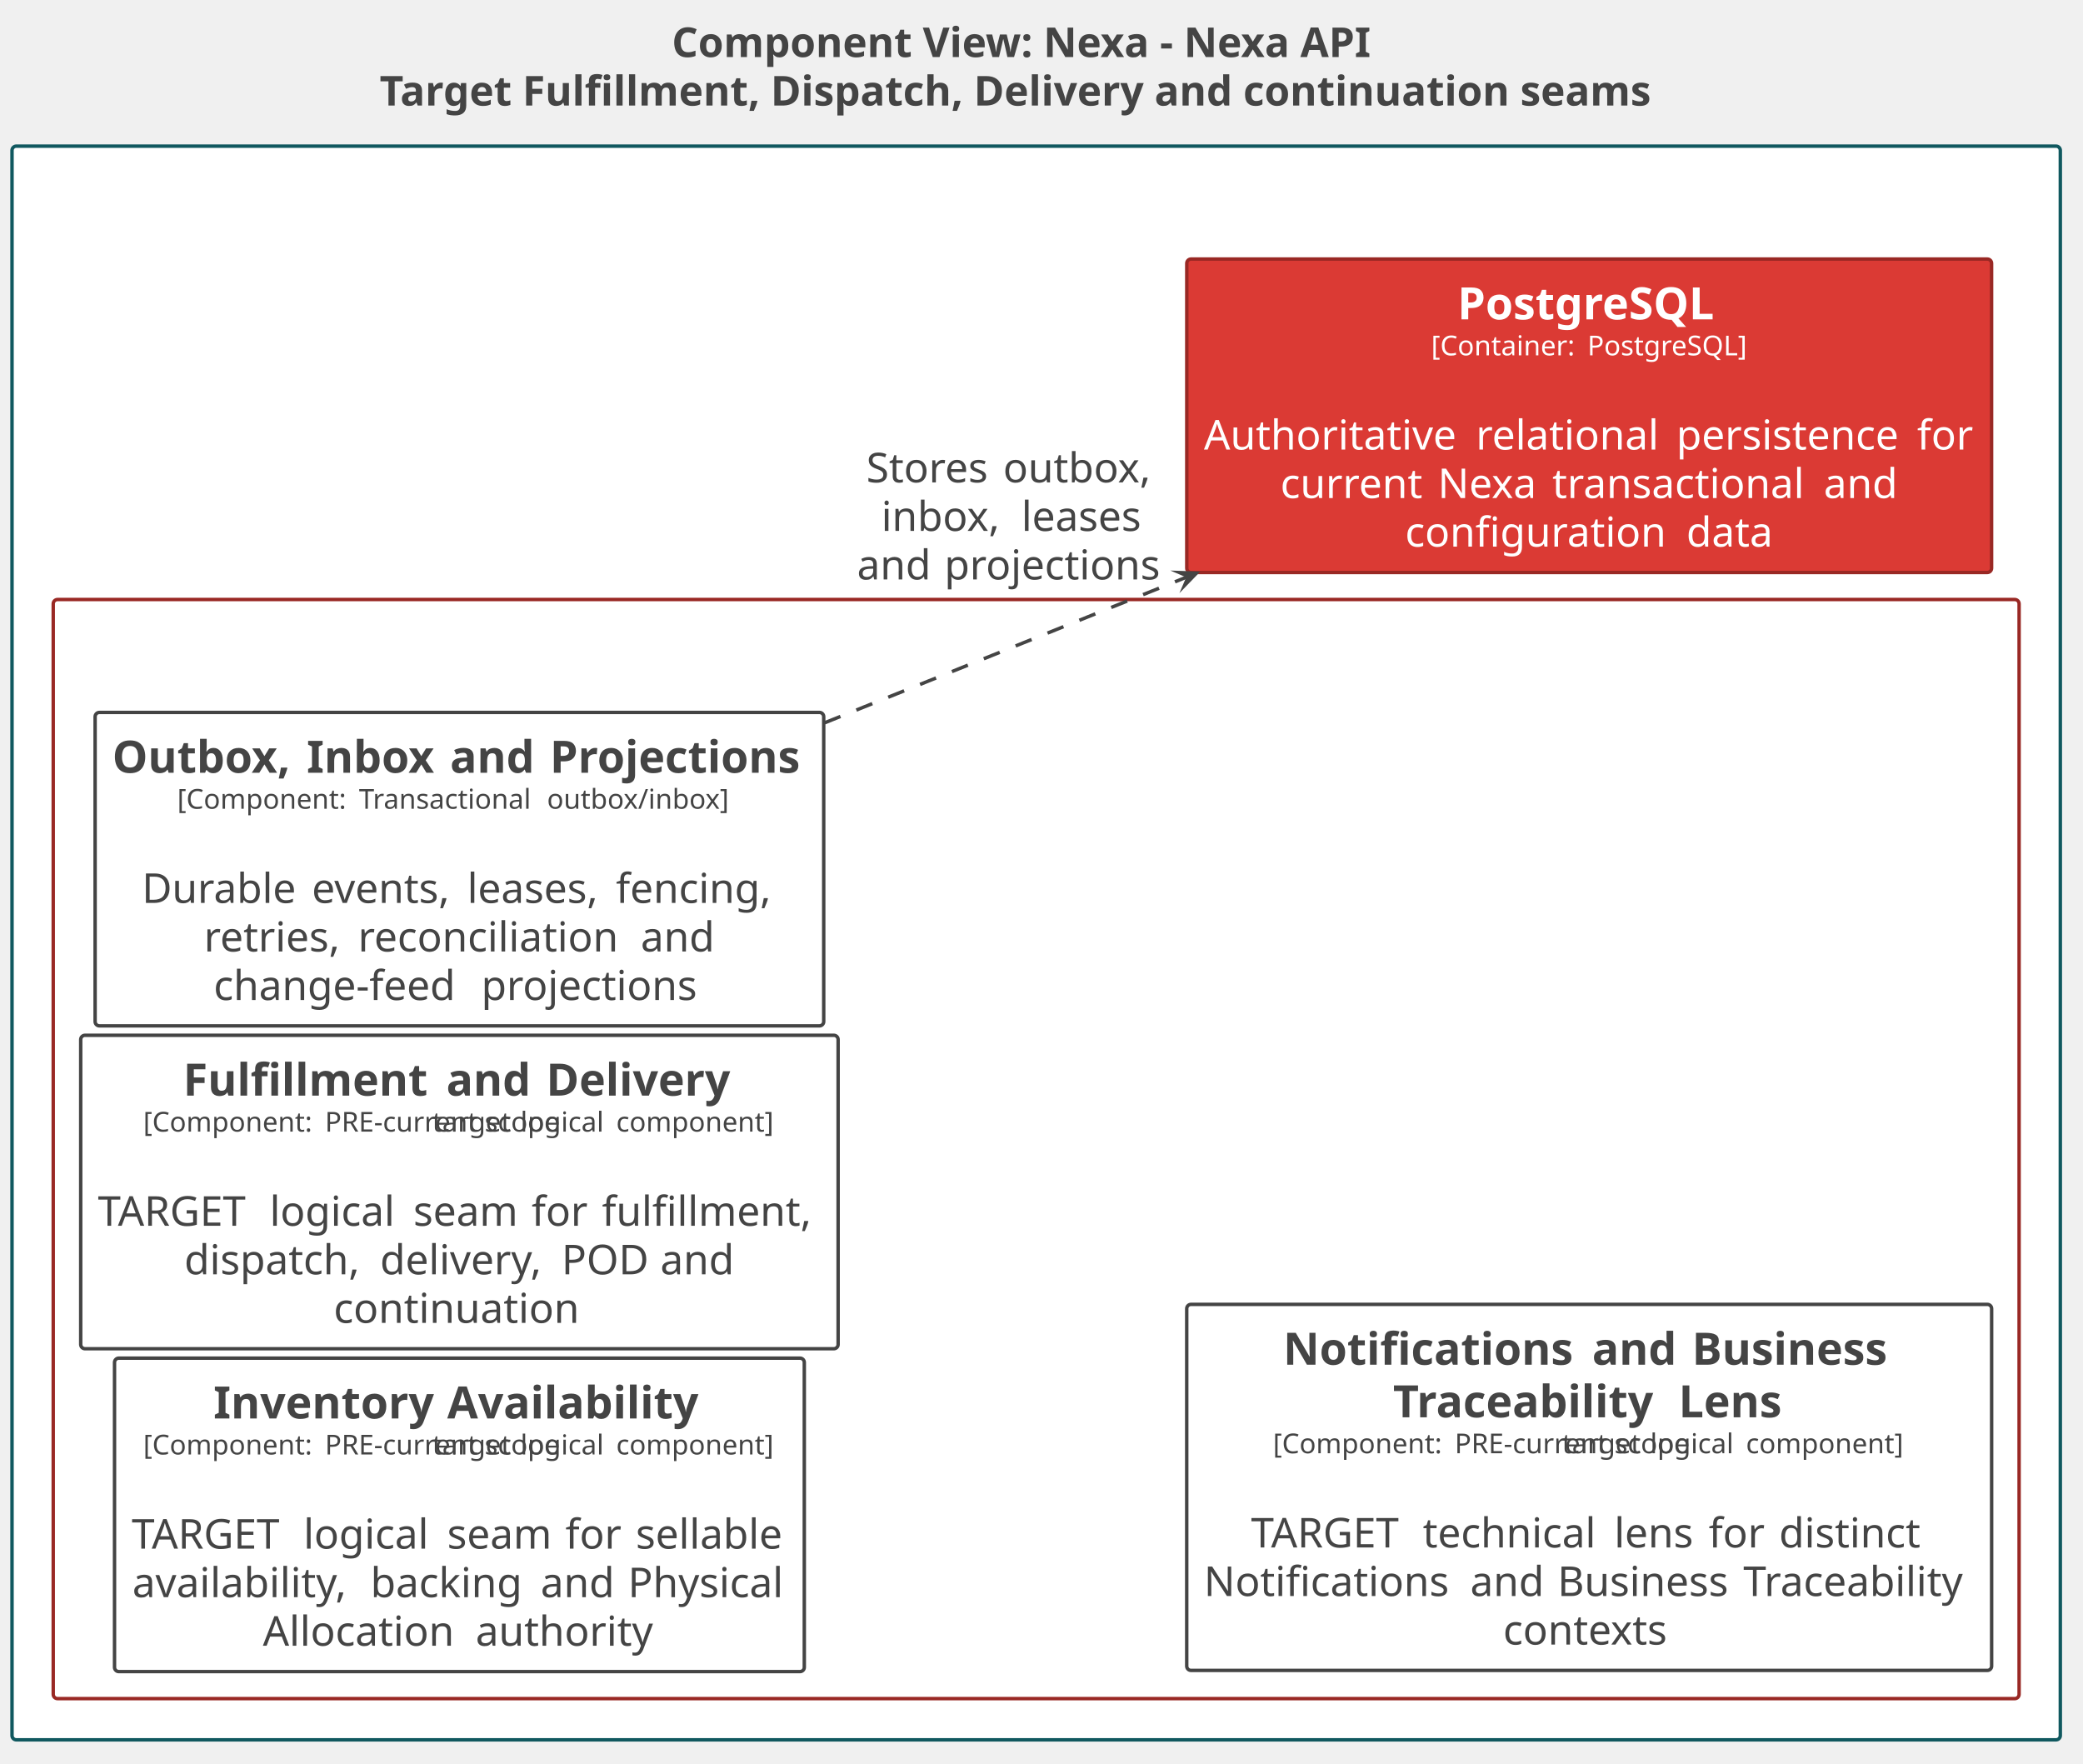
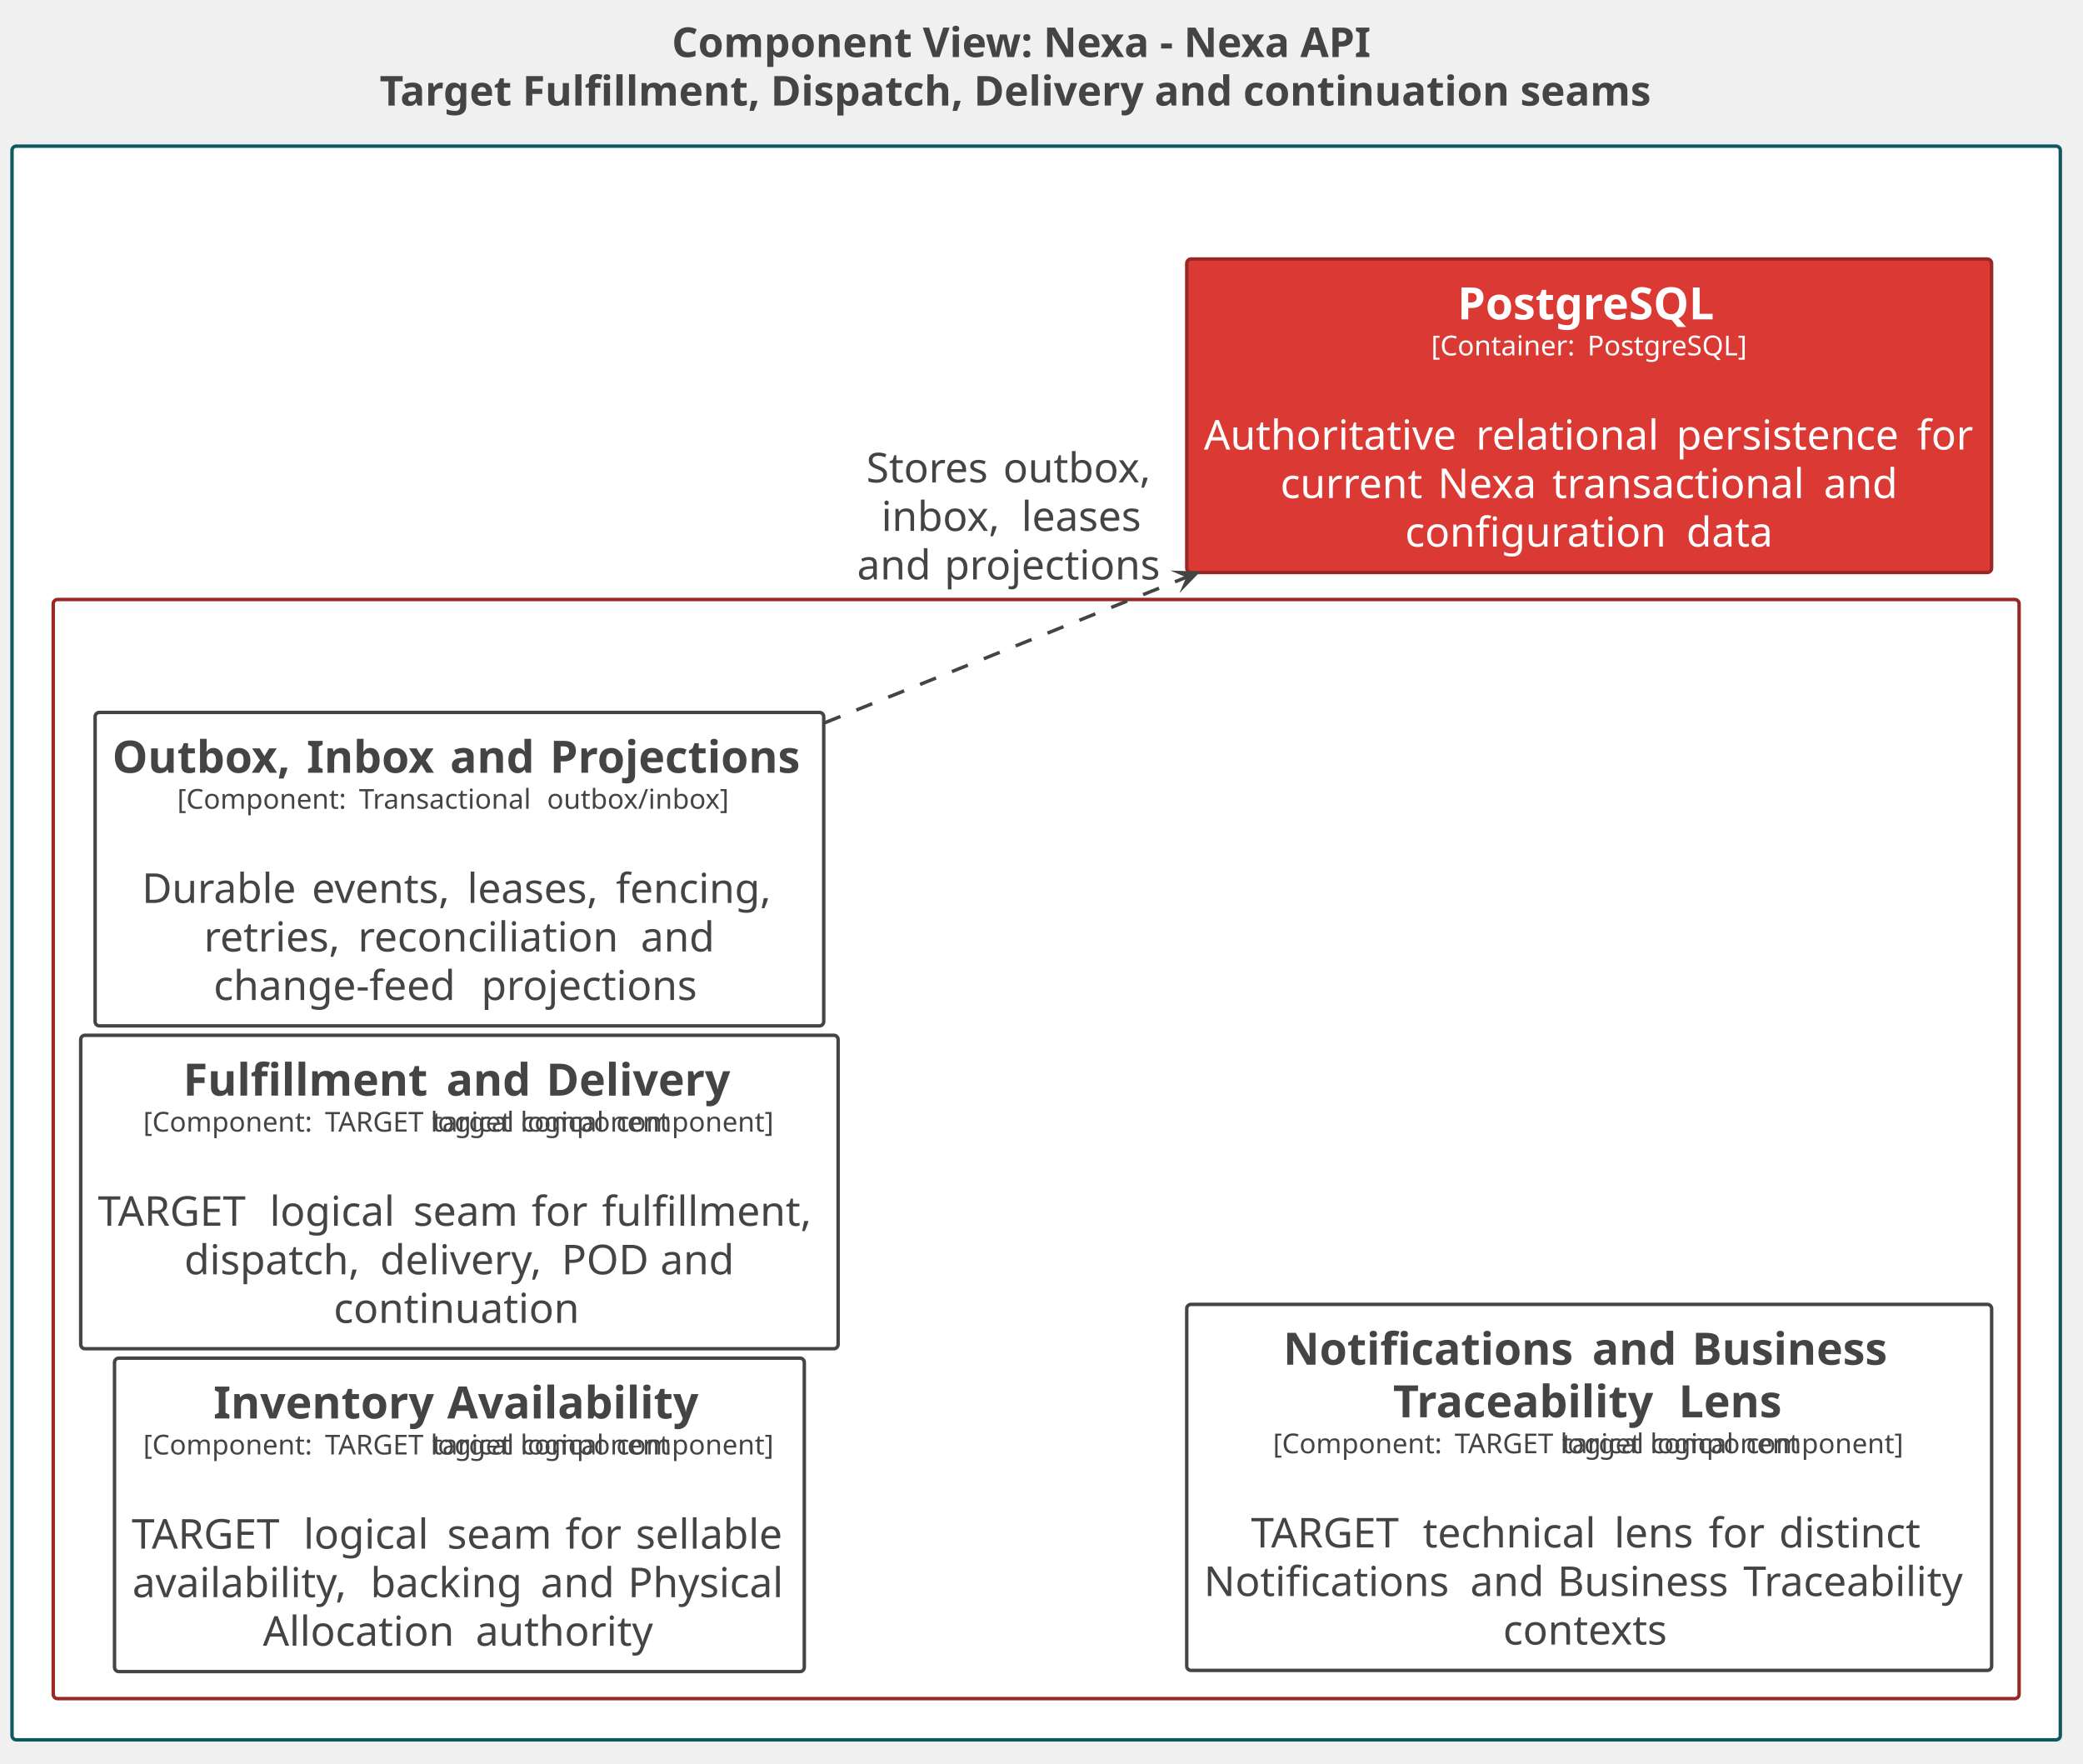
<svg xmlns="http://www.w3.org/2000/svg" contentStyleType="text/css" data-diagram-type="DESCRIPTION" height="1027px" preserveAspectRatio="none" style="width:1213px;height:1027px;background:#FFFFFF;" version="1.1" viewBox="0 0 1213 1027" width="1213px" zoomAndPan="magnify">
  <defs />
  <g>
    <g class="title" data-source-line="1">
      <text fill="#444444" font-family="sans-serif" font-size="24" font-weight="700" lengthAdjust="spacing" textLength="424.336" x="391.227" y="33.203">Component View: Nexa - Nexa API</text>
      <text fill="#444444" font-family="sans-serif" font-size="24" font-weight="700" lengthAdjust="spacing" textLength="764.648" x="221.071" y="61.469">Target Fulfillment, Dispatch, Delivery and continuation seams</text>
    </g>
    <g class="cluster" data-qualified-name="Nexa.n.size.16..Software System...size." data-source-line="71" id="ent0001">
      <rect fill="#FFFFFF" height="928" rx="2.5" ry="2.5" style="stroke:#10585F;stroke-width:2;" width="1192.79" x="7" y="85.094" />
      <text fill="#FFFFFF" font-family="sans-serif" font-size="24" font-weight="700" lengthAdjust="spacing" textLength="60.797" x="572.997" y="110.297">Nexa</text>
      <text fill="#FFFFFF" font-family="sans-serif" font-size="16" font-weight="700" lengthAdjust="spacing" textLength="148.359" x="529.215" y="130.828">[Software System]</text>
    </g>
    <g class="cluster" data-qualified-name="Nexa.n.size.16..Software System...size..Nexa API.n.size.16..Container. Java 25 . Spring Boot 4.1 . Spring Modulith modular monolith...size." data-source-line="72" id="ent0002">
      <rect fill="#FFFFFF" height="640" rx="2.5" ry="2.5" style="stroke:#992824;stroke-width:2;" width="1144.79" x="31" y="349.094" />
      <text fill="#FFFFFF" font-family="sans-serif" font-size="24" font-weight="700" lengthAdjust="spacing" textLength="109.055" x="548.868" y="374.297">Nexa API</text>
      <text fill="#FFFFFF" font-family="sans-serif" font-size="16" font-weight="700" lengthAdjust="spacing" textLength="612.859" x="296.965" y="394.828">[Container: Java 25 / Spring Boot 4.1 / Spring Modulith modular monolith]</text>
    </g>
    <g class="entity" data-qualified-name="Nexa.n.size.16..Software System...size..Nexa.PostgreSQL" data-source-line="79" id="ent0007">
      <rect fill="#DB3A34" height="182.527" rx="2.5" ry="2.5" style="stroke:#992824;stroke-width:2;" width="468.664" x="691.1" y="150.834" />
      <text fill="#FFFFFF" font-family="sans-serif" font-size="26" font-weight="700" lengthAdjust="spacing" textLength="153.385" x="848.74" y="185.97">PostgreSQL</text>
      <text fill="#FFFFFF" font-family="sans-serif" font-size="16" lengthAdjust="spacing" textLength="85.93" x="833.42" y="206.924">[Container:</text>
      <text fill="#FFFFFF" font-family="sans-serif" font-size="16" lengthAdjust="spacing" textLength="5.062" x="919.35" y="206.924"> </text>
      <text fill="#FFFFFF" font-family="sans-serif" font-size="16" lengthAdjust="spacing" textLength="93.031" x="924.413" y="206.924">PostgreSQL]</text>
      <text fill="#FFFFFF" font-family="sans-serif" font-size="24" lengthAdjust="spacing" textLength="7.594" x="921.635" y="233.502"> </text>
      <text fill="#FFFFFF" font-family="sans-serif" font-size="24" lengthAdjust="spacing" textLength="150.762" x="701.1" y="261.767">Authoritative</text>
      <text fill="#FFFFFF" font-family="sans-serif" font-size="24" lengthAdjust="spacing" textLength="7.594" x="851.862" y="261.767"> </text>
      <text fill="#FFFFFF" font-family="sans-serif" font-size="24" lengthAdjust="spacing" textLength="109.125" x="859.456" y="261.767">relational</text>
      <text fill="#FFFFFF" font-family="sans-serif" font-size="24" lengthAdjust="spacing" textLength="7.594" x="968.581" y="261.767"> </text>
      <text fill="#FFFFFF" font-family="sans-serif" font-size="24" lengthAdjust="spacing" textLength="132.609" x="976.174" y="261.767">persistence</text>
      <text fill="#FFFFFF" font-family="sans-serif" font-size="24" lengthAdjust="spacing" textLength="7.594" x="1108.784" y="261.767"> </text>
      <text fill="#FFFFFF" font-family="sans-serif" font-size="24" lengthAdjust="spacing" textLength="33.387" x="1116.377" y="261.767">for</text>
      <text fill="#FFFFFF" font-family="sans-serif" font-size="24" lengthAdjust="spacing" textLength="84.07" x="745.608" y="290.033">current</text>
      <text fill="#FFFFFF" font-family="sans-serif" font-size="24" lengthAdjust="spacing" textLength="7.594" x="829.678" y="290.033"> </text>
      <text fill="#FFFFFF" font-family="sans-serif" font-size="24" lengthAdjust="spacing" textLength="59.074" x="837.272" y="290.033">Nexa</text>
      <text fill="#FFFFFF" font-family="sans-serif" font-size="24" lengthAdjust="spacing" textLength="7.594" x="896.346" y="290.033"> </text>
      <text fill="#FFFFFF" font-family="sans-serif" font-size="24" lengthAdjust="spacing" textLength="150.469" x="903.94" y="290.033">transactional</text>
      <text fill="#FFFFFF" font-family="sans-serif" font-size="24" lengthAdjust="spacing" textLength="7.594" x="1054.409" y="290.033"> </text>
      <text fill="#FFFFFF" font-family="sans-serif" font-size="24" lengthAdjust="spacing" textLength="43.254" x="1062.002" y="290.033">and</text>
      <text fill="#FFFFFF" font-family="sans-serif" font-size="24" lengthAdjust="spacing" textLength="156.176" x="818.252" y="318.299">configuration</text>
      <text fill="#FFFFFF" font-family="sans-serif" font-size="24" lengthAdjust="spacing" textLength="7.594" x="974.428" y="318.299"> </text>
      <text fill="#FFFFFF" font-family="sans-serif" font-size="24" lengthAdjust="spacing" textLength="50.59" x="982.022" y="318.299">data</text>
    </g>
    <g class="entity" data-qualified-name="Nexa.n.size.16..Software System...size..Nexa API.n.size.16..Container. Java 25 . Spring Boot 4.1 . Spring Modulith modular monolith...size..Nexa.NexaAPI.OutboxInboxandProjections" data-source-line="73" id="ent0003">
      <rect fill="#FFFFFF" height="182.527" rx="2.5" ry="2.5" style="stroke:#444444;stroke-width:2;" width="424.295" x="55.39" y="414.834" />
      <text fill="#444444" font-family="sans-serif" font-size="26" font-weight="700" lengthAdjust="spacing" textLength="104.635" x="65.39" y="449.971">Outbox,</text>
      <text fill="#444444" font-family="sans-serif" font-size="26" font-weight="700" lengthAdjust="spacing" textLength="8.569" x="170.025" y="449.971"> </text>
      <text fill="#444444" font-family="sans-serif" font-size="26" font-weight="700" lengthAdjust="spacing" textLength="74.89" x="178.594" y="449.971">Inbox</text>
      <text fill="#444444" font-family="sans-serif" font-size="26" font-weight="700" lengthAdjust="spacing" textLength="8.569" x="253.484" y="449.971"> </text>
      <text fill="#444444" font-family="sans-serif" font-size="26" font-weight="700" lengthAdjust="spacing" textLength="49.588" x="262.053" y="449.971">and</text>
      <text fill="#444444" font-family="sans-serif" font-size="26" font-weight="700" lengthAdjust="spacing" textLength="8.569" x="311.641" y="449.971"> </text>
      <text fill="#444444" font-family="sans-serif" font-size="26" font-weight="700" lengthAdjust="spacing" textLength="149.475" x="320.21" y="449.971">Projections</text>
      <text fill="#444444" font-family="sans-serif" font-size="16" lengthAdjust="spacing" textLength="100.758" x="103.217" y="470.924">[Component:</text>
      <text fill="#444444" font-family="sans-serif" font-size="16" lengthAdjust="spacing" textLength="5.062" x="203.975" y="470.924"> </text>
      <text fill="#444444" font-family="sans-serif" font-size="16" lengthAdjust="spacing" textLength="104.445" x="209.037" y="470.924">Transactional</text>
      <text fill="#444444" font-family="sans-serif" font-size="16" lengthAdjust="spacing" textLength="5.062" x="313.483" y="470.924"> </text>
      <text fill="#444444" font-family="sans-serif" font-size="16" lengthAdjust="spacing" textLength="113.312" x="318.545" y="470.924">outbox/inbox]</text>
      <text fill="#444444" font-family="sans-serif" font-size="24" lengthAdjust="spacing" textLength="7.594" x="263.741" y="497.502"> </text>
      <text fill="#444444" font-family="sans-serif" font-size="24" lengthAdjust="spacing" textLength="91.359" x="82.651" y="525.767">Durable</text>
      <text fill="#444444" font-family="sans-serif" font-size="24" lengthAdjust="spacing" textLength="7.594" x="174.01" y="525.767"> </text>
      <text fill="#444444" font-family="sans-serif" font-size="24" lengthAdjust="spacing" textLength="82.863" x="181.604" y="525.767">events,</text>
      <text fill="#444444" font-family="sans-serif" font-size="24" lengthAdjust="spacing" textLength="7.594" x="264.467" y="525.767"> </text>
      <text fill="#444444" font-family="sans-serif" font-size="24" lengthAdjust="spacing" textLength="78.996" x="272.061" y="525.767">leases,</text>
      <text fill="#444444" font-family="sans-serif" font-size="24" lengthAdjust="spacing" textLength="7.594" x="351.057" y="525.767"> </text>
      <text fill="#444444" font-family="sans-serif" font-size="24" lengthAdjust="spacing" textLength="93.773" x="358.651" y="525.767">fencing,</text>
      <text fill="#444444" font-family="sans-serif" font-size="24" lengthAdjust="spacing" textLength="82.125" x="118.739" y="554.033">retries,</text>
      <text fill="#444444" font-family="sans-serif" font-size="24" lengthAdjust="spacing" textLength="7.594" x="200.864" y="554.033"> </text>
      <text fill="#444444" font-family="sans-serif" font-size="24" lengthAdjust="spacing" textLength="157.031" x="208.457" y="554.033">reconciliation</text>
      <text fill="#444444" font-family="sans-serif" font-size="24" lengthAdjust="spacing" textLength="7.594" x="365.489" y="554.033"> </text>
      <text fill="#444444" font-family="sans-serif" font-size="24" lengthAdjust="spacing" textLength="43.254" x="373.082" y="554.033">and</text>
      <text fill="#444444" font-family="sans-serif" font-size="24" lengthAdjust="spacing" textLength="148.231" x="124.416" y="582.299">change-feed</text>
      <text fill="#444444" font-family="sans-serif" font-size="24" lengthAdjust="spacing" textLength="7.594" x="272.647" y="582.299"> </text>
      <text fill="#444444" font-family="sans-serif" font-size="24" lengthAdjust="spacing" textLength="130.418" x="280.241" y="582.299">projections</text>
    </g>
    <g class="entity" data-qualified-name="Nexa.n.size.16..Software System...size..Nexa API.n.size.16..Container. Java 25 . Spring Boot 4.1 . Spring Modulith modular monolith...size..Nexa.NexaAPI.InventoryAvailability" data-source-line="74" id="ent0004">
      <rect fill="#FFFFFF" height="182.527" rx="2.5" ry="2.5" style="stroke:#444444;stroke-width:2;" width="401.68" x="66.69" y="790.834" />
      <text fill="#444444" font-family="sans-serif" font-size="26" font-weight="700" lengthAdjust="spacing" textLength="127.55" x="124.301" y="825.971">Inventory</text>
      <text fill="#444444" font-family="sans-serif" font-size="26" font-weight="700" lengthAdjust="spacing" textLength="8.569" x="251.851" y="825.971"> </text>
      <text fill="#444444" font-family="sans-serif" font-size="26" font-weight="700" lengthAdjust="spacing" textLength="150.338" x="260.421" y="825.971">Availability</text>
      <text fill="#444444" font-family="sans-serif" font-size="16" lengthAdjust="spacing" textLength="100.758" x="83.405" y="846.924">[Component:</text>
      <text fill="#444444" font-family="sans-serif" font-size="16" lengthAdjust="spacing" textLength="5.062" x="184.163" y="846.924"> </text>
-       <text fill="#444444" font-family="sans-serif" font-size="16" lengthAdjust="spacing" textLength="57.469" x="189.225" y="846.924">PRE-current scope</text>
+       <text fill="#444444" font-family="sans-serif" font-size="16" lengthAdjust="spacing" textLength="57.469" x="189.225" y="846.924">TARGET logical component</text>
      <text fill="#444444" font-family="sans-serif" font-size="16" lengthAdjust="spacing" textLength="5.062" x="246.694" y="846.924"> </text>
      <text fill="#444444" font-family="sans-serif" font-size="16" lengthAdjust="spacing" textLength="46.242" x="251.756" y="846.924">target</text>
      <text fill="#444444" font-family="sans-serif" font-size="16" lengthAdjust="spacing" textLength="5.062" x="297.999" y="846.924"> </text>
      <text fill="#444444" font-family="sans-serif" font-size="16" lengthAdjust="spacing" textLength="50.711" x="303.061" y="846.924">logical</text>
      <text fill="#444444" font-family="sans-serif" font-size="16" lengthAdjust="spacing" textLength="5.062" x="353.772" y="846.924"> </text>
      <text fill="#444444" font-family="sans-serif" font-size="16" lengthAdjust="spacing" textLength="92.82" x="358.834" y="846.924">component]</text>
      <text fill="#444444" font-family="sans-serif" font-size="24" lengthAdjust="spacing" textLength="7.594" x="263.733" y="873.502"> </text>
      <text fill="#444444" font-family="sans-serif" font-size="24" lengthAdjust="spacing" textLength="92.438" x="76.69" y="901.767">TARGET</text>
      <text fill="#444444" font-family="sans-serif" font-size="24" lengthAdjust="spacing" textLength="7.594" x="169.127" y="901.767"> </text>
      <text fill="#444444" font-family="sans-serif" font-size="24" lengthAdjust="spacing" textLength="76.066" x="176.721" y="901.767">logical</text>
      <text fill="#444444" font-family="sans-serif" font-size="24" lengthAdjust="spacing" textLength="7.594" x="252.788" y="901.767"> </text>
      <text fill="#444444" font-family="sans-serif" font-size="24" lengthAdjust="spacing" textLength="61.266" x="260.381" y="901.767">seam</text>
      <text fill="#444444" font-family="sans-serif" font-size="24" lengthAdjust="spacing" textLength="7.594" x="321.647" y="901.767"> </text>
      <text fill="#444444" font-family="sans-serif" font-size="24" lengthAdjust="spacing" textLength="33.387" x="329.241" y="901.767">for</text>
      <text fill="#444444" font-family="sans-serif" font-size="24" lengthAdjust="spacing" textLength="7.594" x="362.627" y="901.767"> </text>
      <text fill="#444444" font-family="sans-serif" font-size="24" lengthAdjust="spacing" textLength="88.148" x="370.221" y="901.767">sellable</text>
      <text fill="#444444" font-family="sans-serif" font-size="24" lengthAdjust="spacing" textLength="131.086" x="77.053" y="930.033">availability,</text>
      <text fill="#444444" font-family="sans-serif" font-size="24" lengthAdjust="spacing" textLength="7.594" x="208.139" y="930.033"> </text>
      <text fill="#444444" font-family="sans-serif" font-size="24" lengthAdjust="spacing" textLength="91.477" x="215.733" y="930.033">backing</text>
      <text fill="#444444" font-family="sans-serif" font-size="24" lengthAdjust="spacing" textLength="7.594" x="307.209" y="930.033"> </text>
      <text fill="#444444" font-family="sans-serif" font-size="24" lengthAdjust="spacing" textLength="43.254" x="314.803" y="930.033">and</text>
      <text fill="#444444" font-family="sans-serif" font-size="24" lengthAdjust="spacing" textLength="7.594" x="358.057" y="930.033"> </text>
      <text fill="#444444" font-family="sans-serif" font-size="24" lengthAdjust="spacing" textLength="92.356" x="365.651" y="930.033">Physical</text>
      <text fill="#444444" font-family="sans-serif" font-size="24" lengthAdjust="spacing" textLength="116.273" x="153.079" y="958.299">Allocation</text>
      <text fill="#444444" font-family="sans-serif" font-size="24" lengthAdjust="spacing" textLength="7.594" x="269.352" y="958.299"> </text>
      <text fill="#444444" font-family="sans-serif" font-size="24" lengthAdjust="spacing" textLength="105.035" x="276.946" y="958.299">authority</text>
    </g>
    <g class="entity" data-qualified-name="Nexa.n.size.16..Software System...size..Nexa API.n.size.16..Container. Java 25 . Spring Boot 4.1 . Spring Modulith modular monolith...size..Nexa.NexaAPI.FulfillmentandDelivery" data-source-line="75" id="ent0005">
      <rect fill="#FFFFFF" height="182.527" rx="2.5" ry="2.5" style="stroke:#444444;stroke-width:2;" width="441.066" x="47" y="602.834" />
      <text fill="#444444" font-family="sans-serif" font-size="26" font-weight="700" lengthAdjust="spacing" textLength="144.663" x="106.639" y="637.971">Fulfillment</text>
      <text fill="#444444" font-family="sans-serif" font-size="26" font-weight="700" lengthAdjust="spacing" textLength="8.569" x="251.302" y="637.971"> </text>
      <text fill="#444444" font-family="sans-serif" font-size="26" font-weight="700" lengthAdjust="spacing" textLength="49.588" x="259.872" y="637.971">and</text>
      <text fill="#444444" font-family="sans-serif" font-size="26" font-weight="700" lengthAdjust="spacing" textLength="8.569" x="309.459" y="637.971"> </text>
      <text fill="#444444" font-family="sans-serif" font-size="26" font-weight="700" lengthAdjust="spacing" textLength="110.398" x="318.029" y="637.971">Delivery</text>
      <text fill="#444444" font-family="sans-serif" font-size="16" lengthAdjust="spacing" textLength="100.758" x="83.408" y="658.924">[Component:</text>
      <text fill="#444444" font-family="sans-serif" font-size="16" lengthAdjust="spacing" textLength="5.062" x="184.166" y="658.924"> </text>
-       <text fill="#444444" font-family="sans-serif" font-size="16" lengthAdjust="spacing" textLength="57.469" x="189.228" y="658.924">PRE-current scope</text>
+       <text fill="#444444" font-family="sans-serif" font-size="16" lengthAdjust="spacing" textLength="57.469" x="189.228" y="658.924">TARGET logical component</text>
      <text fill="#444444" font-family="sans-serif" font-size="16" lengthAdjust="spacing" textLength="5.062" x="246.697" y="658.924"> </text>
      <text fill="#444444" font-family="sans-serif" font-size="16" lengthAdjust="spacing" textLength="46.242" x="251.76" y="658.924">target</text>
      <text fill="#444444" font-family="sans-serif" font-size="16" lengthAdjust="spacing" textLength="5.062" x="298.002" y="658.924"> </text>
      <text fill="#444444" font-family="sans-serif" font-size="16" lengthAdjust="spacing" textLength="50.711" x="303.065" y="658.924">logical</text>
      <text fill="#444444" font-family="sans-serif" font-size="16" lengthAdjust="spacing" textLength="5.062" x="353.775" y="658.924"> </text>
      <text fill="#444444" font-family="sans-serif" font-size="16" lengthAdjust="spacing" textLength="92.82" x="358.838" y="658.924">component]</text>
      <text fill="#444444" font-family="sans-serif" font-size="24" lengthAdjust="spacing" textLength="7.594" x="263.736" y="685.502"> </text>
      <text fill="#444444" font-family="sans-serif" font-size="24" lengthAdjust="spacing" textLength="92.438" x="57" y="713.767">TARGET</text>
      <text fill="#444444" font-family="sans-serif" font-size="24" lengthAdjust="spacing" textLength="7.594" x="149.438" y="713.767"> </text>
      <text fill="#444444" font-family="sans-serif" font-size="24" lengthAdjust="spacing" textLength="76.066" x="157.031" y="713.767">logical</text>
      <text fill="#444444" font-family="sans-serif" font-size="24" lengthAdjust="spacing" textLength="7.594" x="233.098" y="713.767"> </text>
      <text fill="#444444" font-family="sans-serif" font-size="24" lengthAdjust="spacing" textLength="61.266" x="240.691" y="713.767">seam</text>
      <text fill="#444444" font-family="sans-serif" font-size="24" lengthAdjust="spacing" textLength="7.594" x="301.957" y="713.767"> </text>
      <text fill="#444444" font-family="sans-serif" font-size="24" lengthAdjust="spacing" textLength="33.387" x="309.551" y="713.767">for</text>
      <text fill="#444444" font-family="sans-serif" font-size="24" lengthAdjust="spacing" textLength="7.594" x="342.938" y="713.767"> </text>
      <text fill="#444444" font-family="sans-serif" font-size="24" lengthAdjust="spacing" textLength="127.535" x="350.531" y="713.767">fulfillment,</text>
      <text fill="#444444" font-family="sans-serif" font-size="24" lengthAdjust="spacing" textLength="106.394" x="107.326" y="742.033">dispatch,</text>
      <text fill="#444444" font-family="sans-serif" font-size="24" lengthAdjust="spacing" textLength="7.594" x="213.721" y="742.033"> </text>
      <text fill="#444444" font-family="sans-serif" font-size="24" lengthAdjust="spacing" textLength="98.098" x="221.315" y="742.033">delivery,</text>
      <text fill="#444444" font-family="sans-serif" font-size="24" lengthAdjust="spacing" textLength="7.594" x="319.412" y="742.033"> </text>
      <text fill="#444444" font-family="sans-serif" font-size="24" lengthAdjust="spacing" textLength="49.887" x="327.006" y="742.033">POD</text>
      <text fill="#444444" font-family="sans-serif" font-size="24" lengthAdjust="spacing" textLength="7.594" x="376.893" y="742.033"> </text>
      <text fill="#444444" font-family="sans-serif" font-size="24" lengthAdjust="spacing" textLength="43.254" x="384.486" y="742.033">and</text>
      <text fill="#444444" font-family="sans-serif" font-size="24" lengthAdjust="spacing" textLength="146.438" x="194.315" y="770.299">continuation</text>
    </g>
    <g class="entity" data-qualified-name="Nexa.n.size.16..Software System...size..Nexa API.n.size.16..Container. Java 25 . Spring Boot 4.1 . Spring Modulith modular monolith...size..Nexa.NexaAPI.NotificationsandBusinessTraceabilityLens" data-source-line="76" id="ent0006">
      <rect fill="#FFFFFF" height="213.148" rx="2.5" ry="2.5" style="stroke:#444444;stroke-width:2;" width="468.723" x="691.07" y="759.524" />
      <text fill="#444444" font-family="sans-serif" font-size="26" font-weight="700" lengthAdjust="spacing" textLength="171.31" x="747.253" y="794.66">Notifications</text>
      <text fill="#444444" font-family="sans-serif" font-size="26" font-weight="700" lengthAdjust="spacing" textLength="8.569" x="918.563" y="794.66"> </text>
      <text fill="#444444" font-family="sans-serif" font-size="26" font-weight="700" lengthAdjust="spacing" textLength="49.588" x="927.133" y="794.66">and</text>
      <text fill="#444444" font-family="sans-serif" font-size="26" font-weight="700" lengthAdjust="spacing" textLength="8.569" x="976.72" y="794.66"> </text>
      <text fill="#444444" font-family="sans-serif" font-size="26" font-weight="700" lengthAdjust="spacing" textLength="118.32" x="985.29" y="794.66">Business</text>
      <text fill="#444444" font-family="sans-serif" font-size="26" font-weight="700" lengthAdjust="spacing" textLength="157.689" x="811.237" y="825.282">Traceability</text>
      <text fill="#444444" font-family="sans-serif" font-size="26" font-weight="700" lengthAdjust="spacing" textLength="8.569" x="968.926" y="825.282"> </text>
      <text fill="#444444" font-family="sans-serif" font-size="26" font-weight="700" lengthAdjust="spacing" textLength="62.131" x="977.495" y="825.282">Lens</text>
      <text fill="#444444" font-family="sans-serif" font-size="16" lengthAdjust="spacing" textLength="100.758" x="741.306" y="846.235">[Component:</text>
      <text fill="#444444" font-family="sans-serif" font-size="16" lengthAdjust="spacing" textLength="5.062" x="842.064" y="846.235"> </text>
-       <text fill="#444444" font-family="sans-serif" font-size="16" lengthAdjust="spacing" textLength="57.469" x="847.127" y="846.235">PRE-current scope</text>
+       <text fill="#444444" font-family="sans-serif" font-size="16" lengthAdjust="spacing" textLength="57.469" x="847.127" y="846.235">TARGET logical component</text>
      <text fill="#444444" font-family="sans-serif" font-size="16" lengthAdjust="spacing" textLength="5.062" x="904.595" y="846.235"> </text>
      <text fill="#444444" font-family="sans-serif" font-size="16" lengthAdjust="spacing" textLength="46.242" x="909.658" y="846.235">target</text>
      <text fill="#444444" font-family="sans-serif" font-size="16" lengthAdjust="spacing" textLength="5.062" x="955.9" y="846.235"> </text>
      <text fill="#444444" font-family="sans-serif" font-size="16" lengthAdjust="spacing" textLength="50.711" x="960.963" y="846.235">logical</text>
      <text fill="#444444" font-family="sans-serif" font-size="16" lengthAdjust="spacing" textLength="5.062" x="1011.673" y="846.235"> </text>
      <text fill="#444444" font-family="sans-serif" font-size="16" lengthAdjust="spacing" textLength="92.82" x="1016.736" y="846.235">component]</text>
      <text fill="#444444" font-family="sans-serif" font-size="24" lengthAdjust="spacing" textLength="7.594" x="921.635" y="872.813"> </text>
      <text fill="#444444" font-family="sans-serif" font-size="24" lengthAdjust="spacing" textLength="92.438" x="728.51" y="901.078">TARGET</text>
      <text fill="#444444" font-family="sans-serif" font-size="24" lengthAdjust="spacing" textLength="7.594" x="820.947" y="901.078"> </text>
      <text fill="#444444" font-family="sans-serif" font-size="24" lengthAdjust="spacing" textLength="103.852" x="828.541" y="901.078">technical</text>
      <text fill="#444444" font-family="sans-serif" font-size="24" lengthAdjust="spacing" textLength="7.594" x="932.392" y="901.078"> </text>
      <text fill="#444444" font-family="sans-serif" font-size="24" lengthAdjust="spacing" textLength="47.438" x="939.986" y="901.078">lens</text>
      <text fill="#444444" font-family="sans-serif" font-size="24" lengthAdjust="spacing" textLength="7.594" x="987.423" y="901.078"> </text>
      <text fill="#444444" font-family="sans-serif" font-size="24" lengthAdjust="spacing" textLength="33.387" x="995.017" y="901.078">for</text>
      <text fill="#444444" font-family="sans-serif" font-size="24" lengthAdjust="spacing" textLength="7.594" x="1028.404" y="901.078"> </text>
      <text fill="#444444" font-family="sans-serif" font-size="24" lengthAdjust="spacing" textLength="86.356" x="1035.998" y="901.078">distinct</text>
      <text fill="#444444" font-family="sans-serif" font-size="24" lengthAdjust="spacing" textLength="147.481" x="701.07" y="929.344">Notifications</text>
      <text fill="#444444" font-family="sans-serif" font-size="24" lengthAdjust="spacing" textLength="7.594" x="848.551" y="929.344"> </text>
      <text fill="#444444" font-family="sans-serif" font-size="24" lengthAdjust="spacing" textLength="43.254" x="856.144" y="929.344">and</text>
      <text fill="#444444" font-family="sans-serif" font-size="24" lengthAdjust="spacing" textLength="7.594" x="899.398" y="929.344"> </text>
      <text fill="#444444" font-family="sans-serif" font-size="24" lengthAdjust="spacing" textLength="100.606" x="906.992" y="929.344">Business</text>
      <text fill="#444444" font-family="sans-serif" font-size="24" lengthAdjust="spacing" textLength="7.594" x="1007.597" y="929.344"> </text>
      <text fill="#444444" font-family="sans-serif" font-size="24" lengthAdjust="spacing" textLength="134.602" x="1015.191" y="929.344">Traceability</text>
      <text fill="#444444" font-family="sans-serif" font-size="24" lengthAdjust="spacing" textLength="100.207" x="875.328" y="957.61">contexts</text>
    </g>
    <g class="link" data-entity-1="ent0003" data-entity-2="ent0007" data-link-type="dependency" data-source-line="82" id="lnk8">
      <path d="M480.13,420.924 C549.29,393.084 621.752,363.921 692.062,335.621" fill="none" id="Nexa.NexaAPI.OutboxInboxandProjections-to-Nexa.PostgreSQL" style="stroke:#444444;stroke-width:2;stroke-dasharray:10,10;" />
      <polygon fill="#444444" points="696.7,333.754,686.857,333.404,692.062,335.621,689.845,340.825,696.7,333.754" style="stroke:#444444;stroke-width:2;stroke-linejoin:miter;stroke-miterlimit:10;" />
      <text fill="#444444" font-family="sans-serif" font-size="24" lengthAdjust="spacing" textLength="72.07" x="504.484" y="280.887">Stores</text>
      <text fill="#444444" font-family="sans-serif" font-size="24" lengthAdjust="spacing" textLength="7.594" x="576.554" y="280.887"> </text>
      <text fill="#444444" font-family="sans-serif" font-size="24" lengthAdjust="spacing" textLength="90.773" x="584.148" y="280.887">outbox,</text>
      <text fill="#444444" font-family="sans-serif" font-size="24" lengthAdjust="spacing" textLength="73.992" x="513.209" y="309.152">inbox,</text>
      <text fill="#444444" font-family="sans-serif" font-size="24" lengthAdjust="spacing" textLength="7.594" x="587.201" y="309.152"> </text>
      <text fill="#444444" font-family="sans-serif" font-size="24" lengthAdjust="spacing" textLength="71.402" x="594.795" y="309.152">leases</text>
      <text fill="#444444" font-family="sans-serif" font-size="24" lengthAdjust="spacing" textLength="43.254" x="499.07" y="337.418">and</text>
      <text fill="#444444" font-family="sans-serif" font-size="24" lengthAdjust="spacing" textLength="7.594" x="542.324" y="337.418"> </text>
      <text fill="#444444" font-family="sans-serif" font-size="24" lengthAdjust="spacing" textLength="130.418" x="549.918" y="337.418">projections</text>
    </g>
  </g>
</svg>
